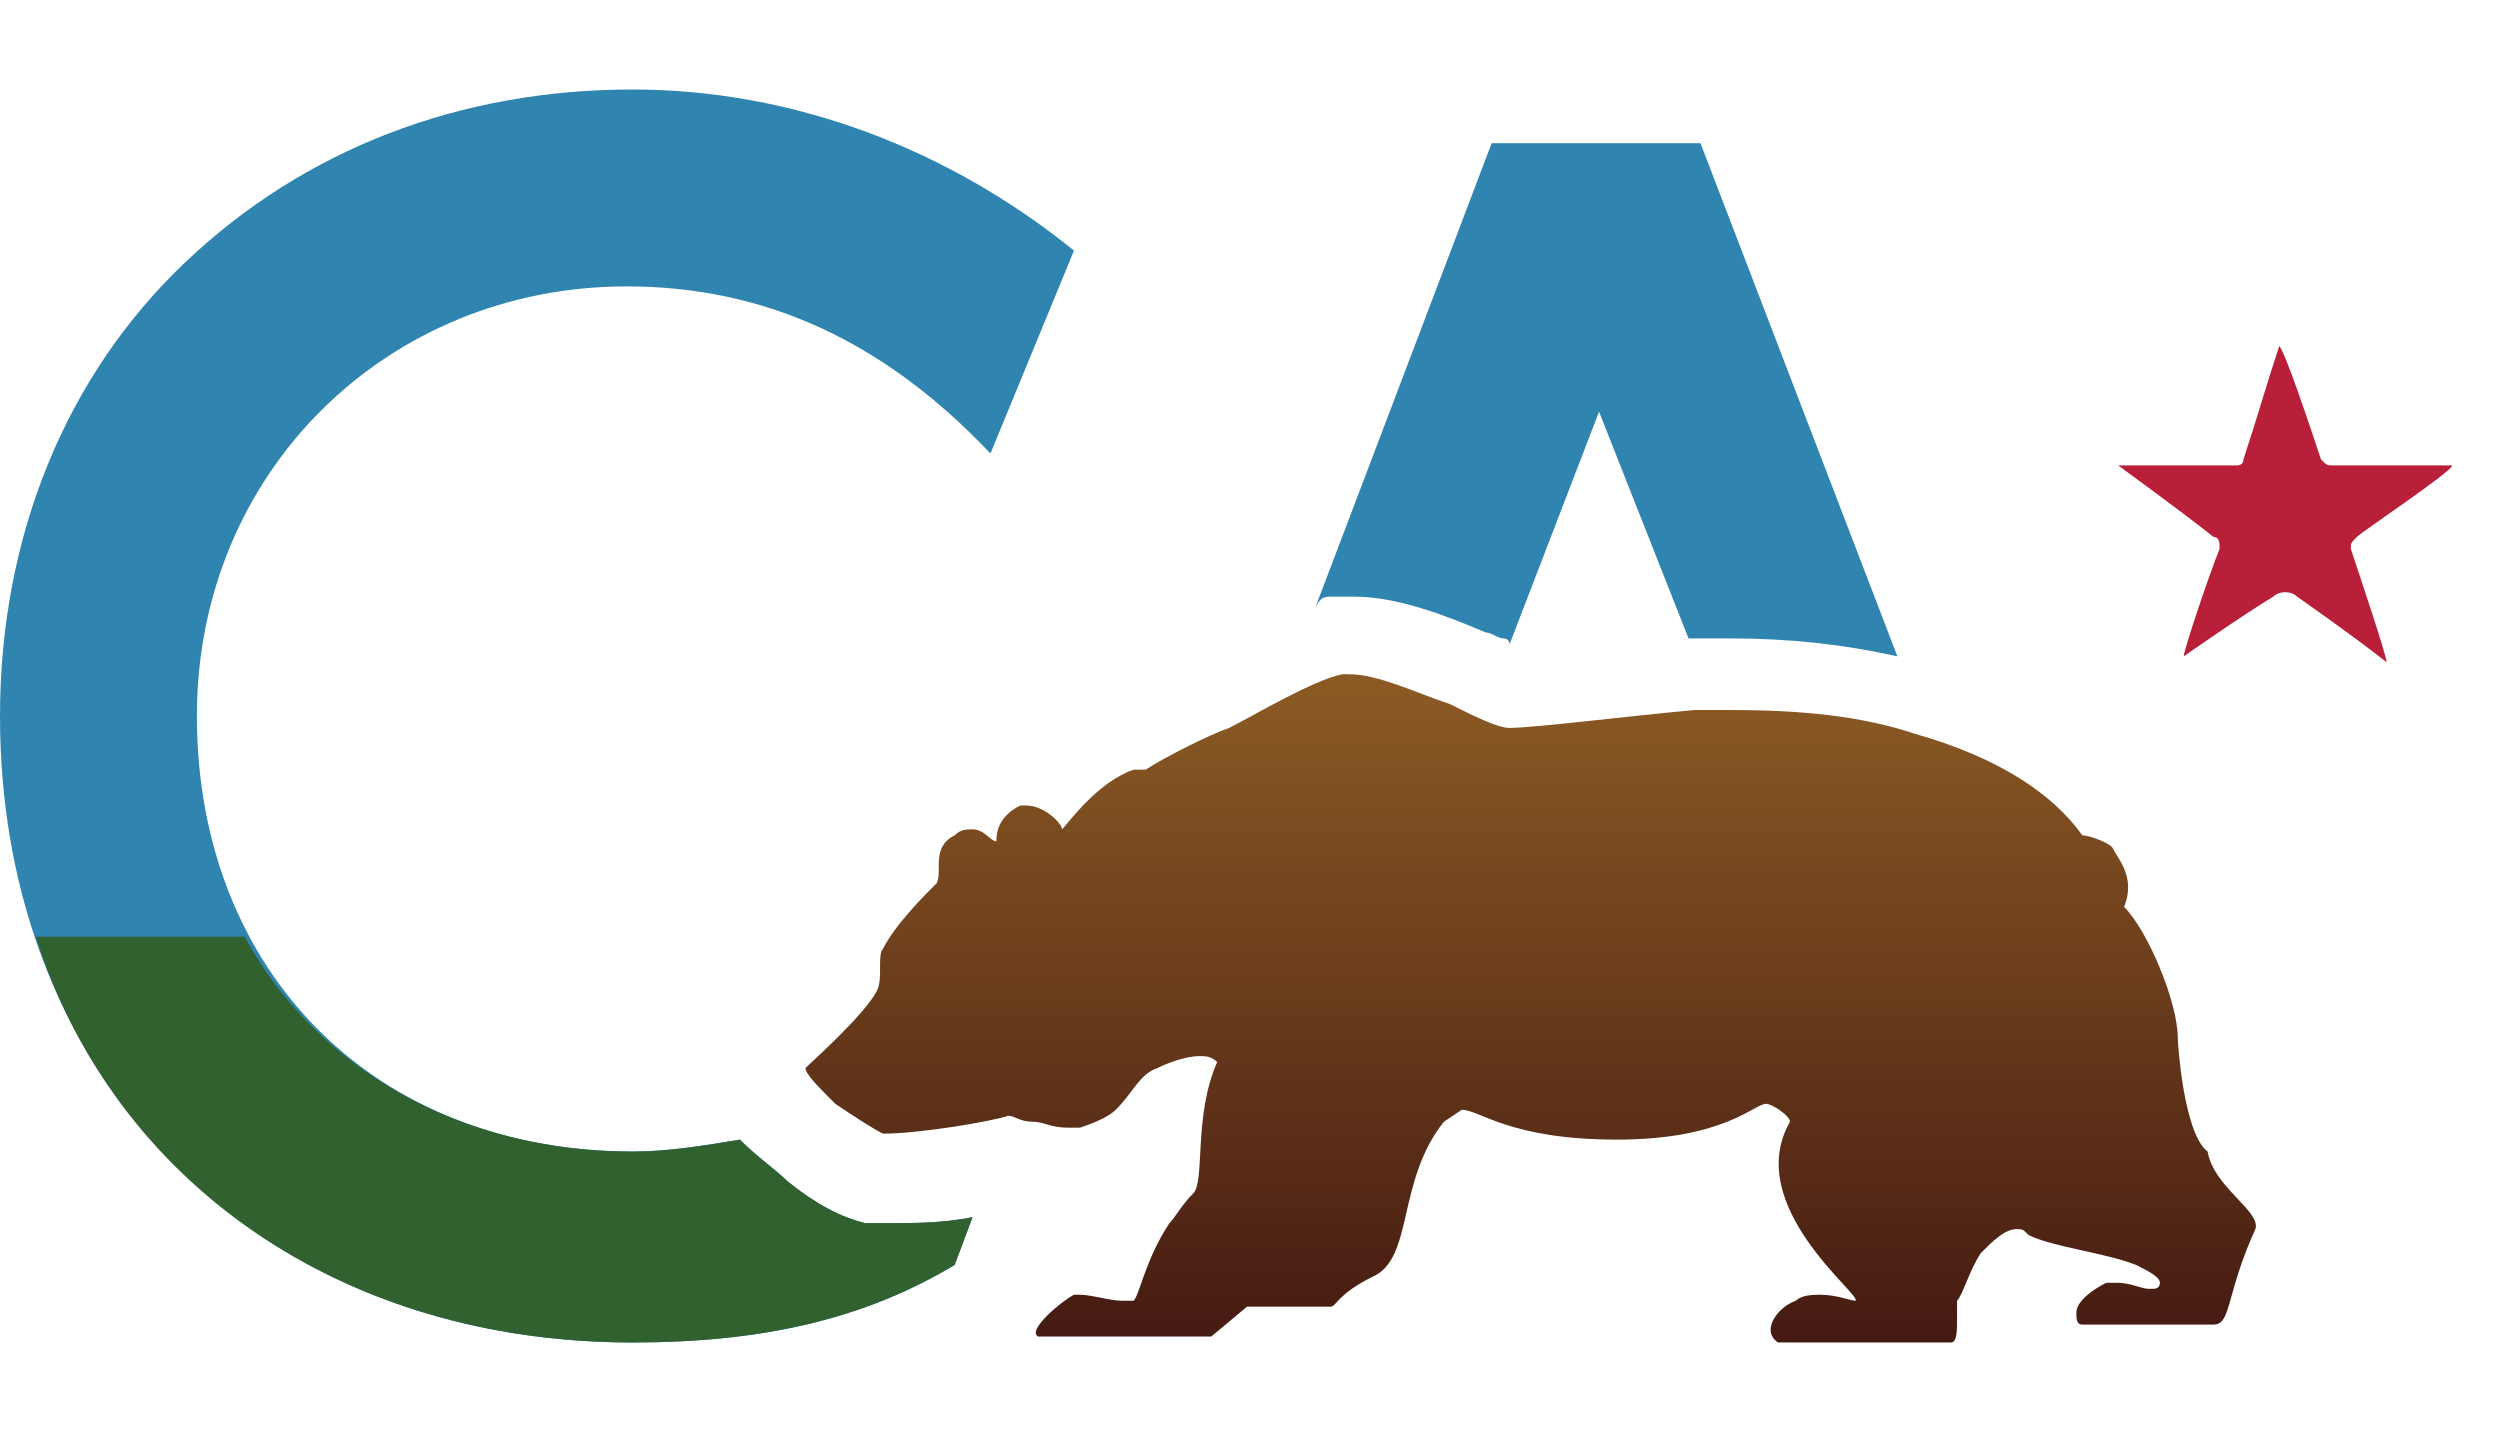
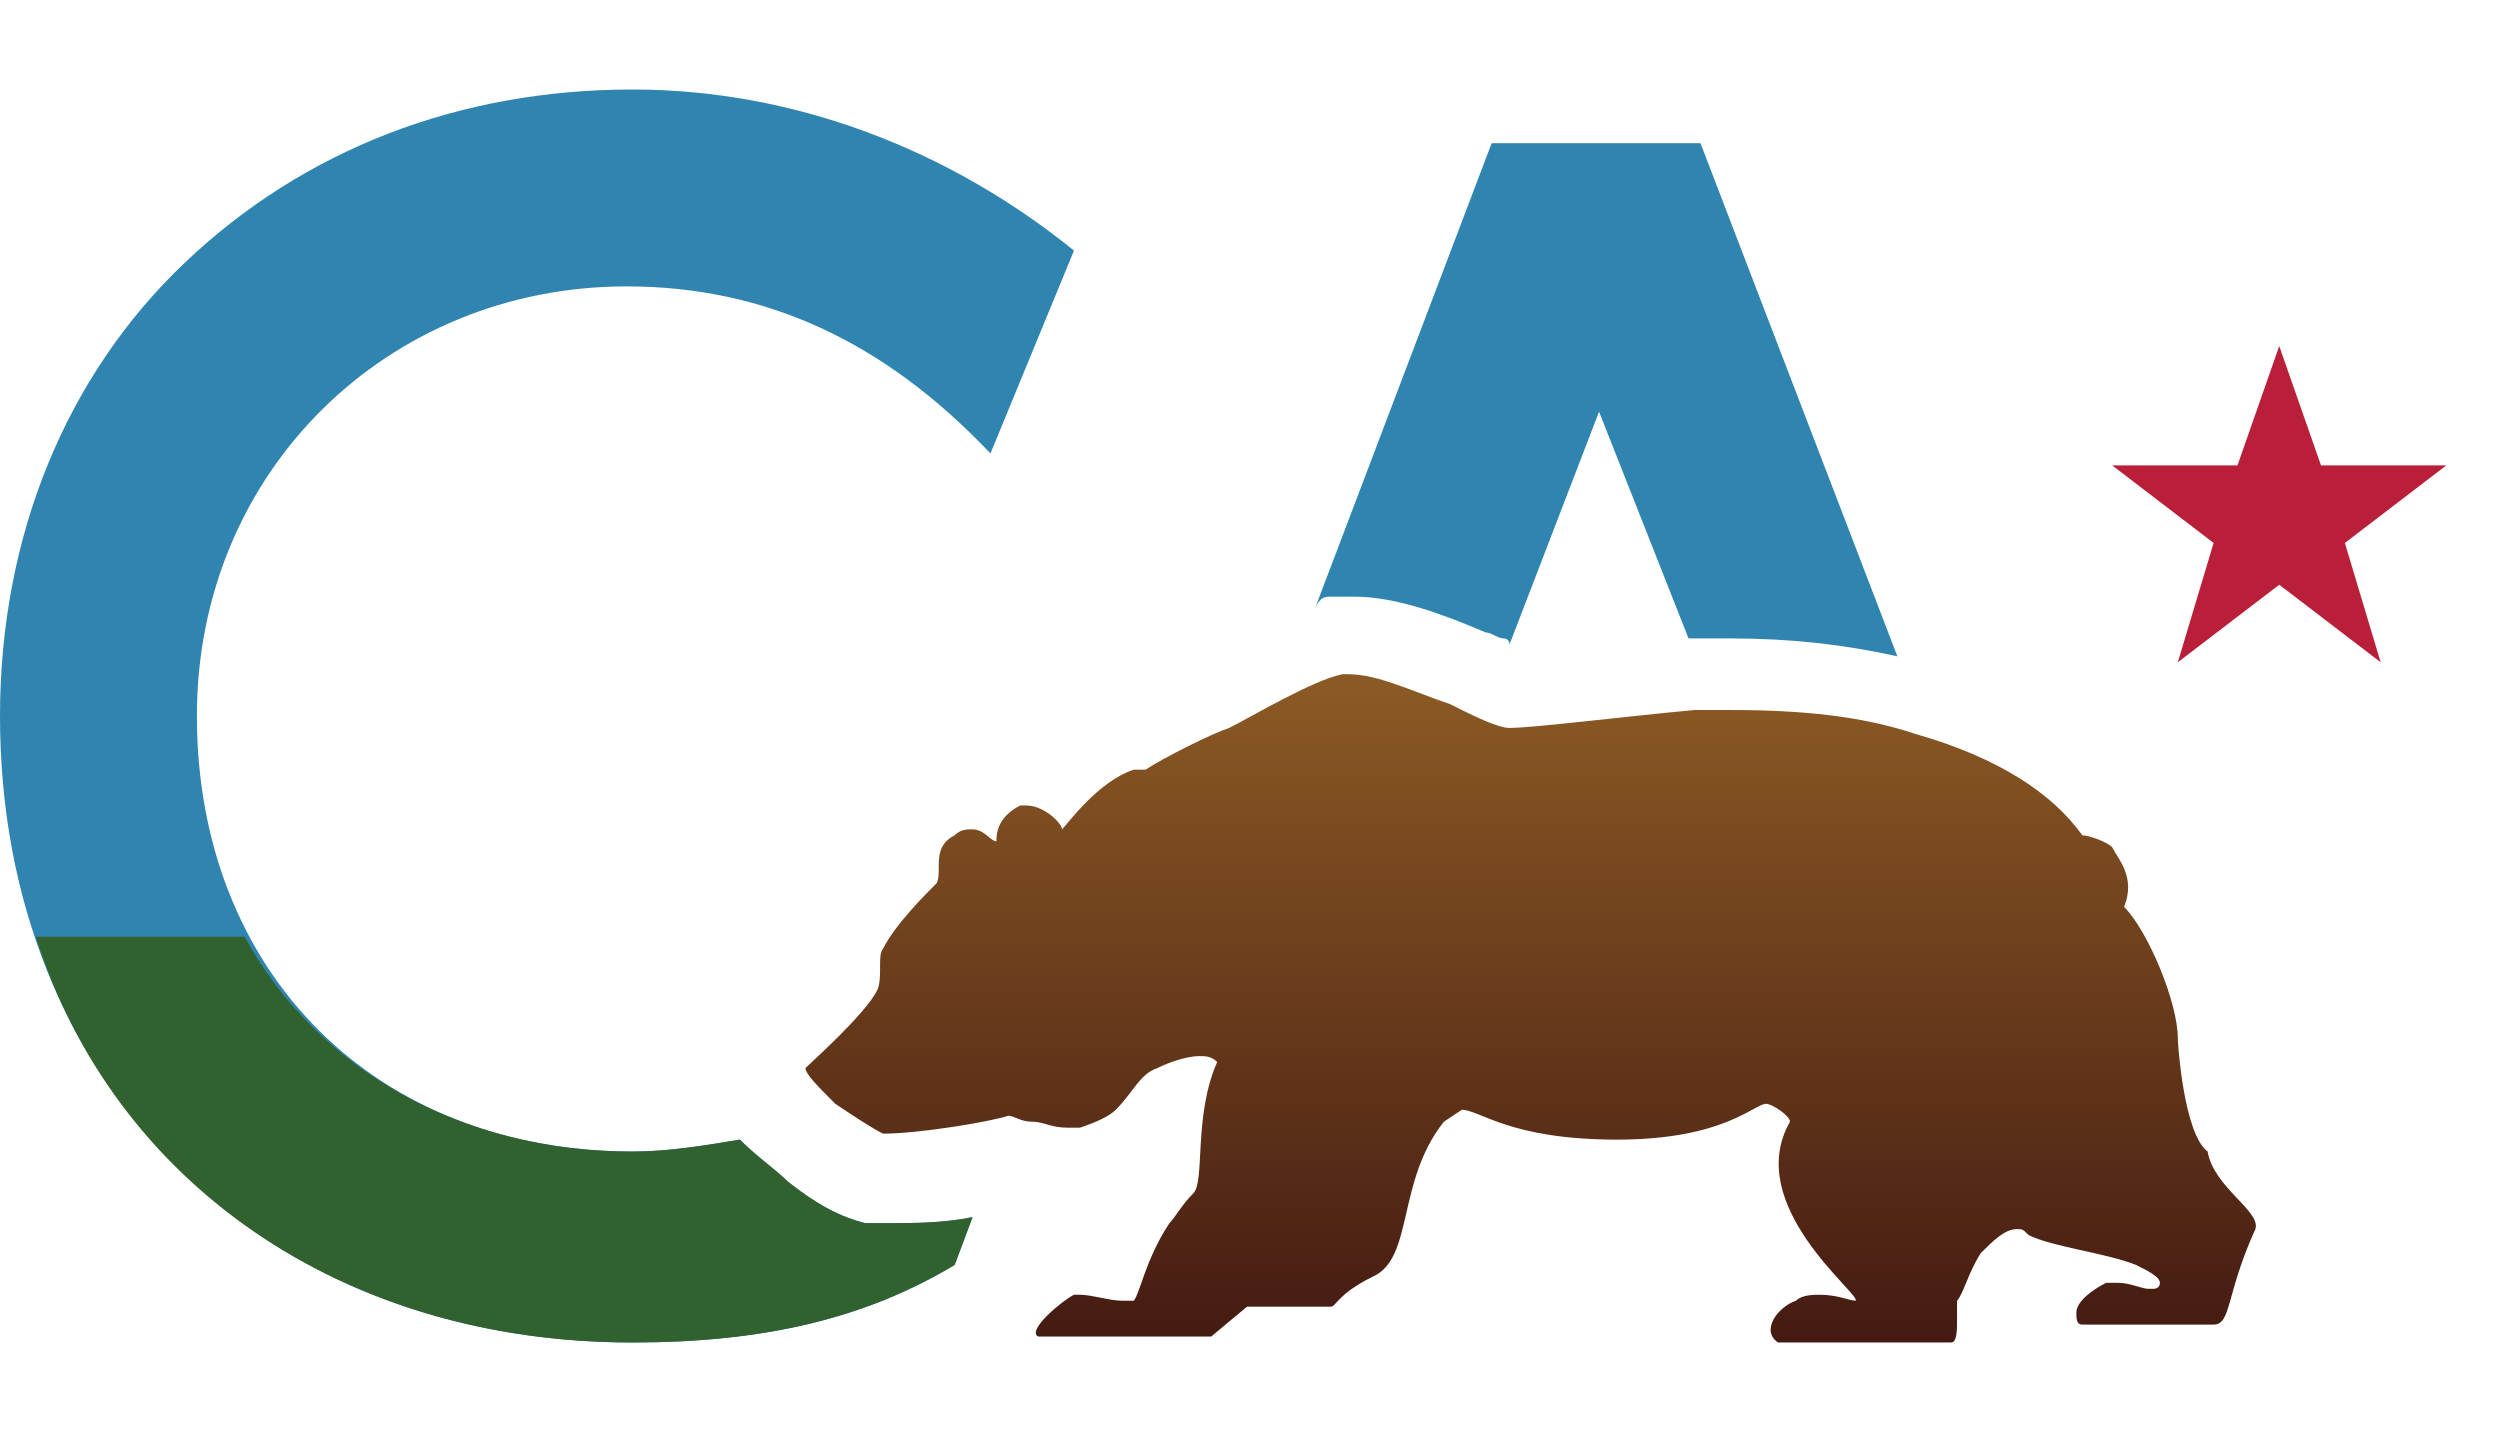
- <svg xmlns="http://www.w3.org/2000/svg" version="1.1" id="Layer_1" x="0px" y="0px" viewBox="0 0 41.9 24" style="enable-background:new 0 0 41.9 24;" xml:space="preserve">
-   <style type="text/css">
- 	.st0{fill:#481E13;}
- 	.st1{fill:#481D13;}
- 	.st2{fill:#461C12;}
- 	.st3{fill:#451B12;}
- 	.st4{fill:#B91F39;}
- 	.st5{fill:#2F85B0;}
- 	.st6{fill:url(#SVGID_1_);}
- 	.st7{fill:#326130;}
- </style>
-   <g id="Horizontal_lockup">
-     <polygon class="st0" points="36.9,9.3 36.9,9.3 36.9,9.3 36.9,9.3  " />
-     <polygon class="st1" points="36.9,9.3 36.9,9.3 36.9,9.3 36.9,9.3  " />
-     <polygon class="st2" points="36.9,9.3 36.9,9.3 36.9,9.3 36.9,9.3  " />
-     <polygon class="st3" points="36.9,9.3 36.9,9.3 36.9,9.3 36.9,9.3  " />
-     <path class="st4" d="M38.9,7.7L38.9,7.7c-0.2-0.6-0.6-1.8-0.7-1.9c-0.2,0.6-0.4,1.3-0.6,1.9c0,0.1-0.1,0.1-0.1,0.1   c-0.4,0-1.8,0-2,0c0,0,1.1,0.8,1.6,1.2c0.1,0,0.1,0.1,0.1,0.2c-0.2,0.5-0.6,1.7-0.6,1.8c0,0,1-0.7,1.5-1c0.1-0.1,0.3-0.1,0.4,0   c0,0,1,0.7,1.5,1.1c0-0.1-0.4-1.3-0.6-1.9c0-0.1,0-0.1,0.1-0.2c0.1-0.1,1.6-1.1,1.6-1.2h-2C39,7.8,39,7.8,38.9,7.7L38.9,7.7z" />
-     <path class="st5" d="M22.3,10c0.2,0,0.3,0,0.4,0c0.7,0,1.5,0.3,2.2,0.6c0.1,0,0.2,0.1,0.3,0.1c0,0,0.1,0,0.1,0.1l1.5-3.9l1.5,3.8   c0.1,0,0.1,0,0.2,0h0h0h0c0.1,0,0.3,0,0.4,0c0,0,0.1,0,0.1,0c0,0,0,0,0,0h0c1,0,1.9,0.1,2.8,0.3l-3.3-8.6H25l-3,7.9   C22.1,10,22.2,10,22.3,10z" />
-     <linearGradient id="SVGID_1_" gradientUnits="userSpaceOnUse" x1="25.557" y1="14.928" x2="25.557" y2="3.806" gradientTransform="matrix(1 0 0 -1 0 26.33)">
-       <stop offset="0" style="stop-color:#8B5A24" />
-       <stop offset="1" style="stop-color:#441A12" />
+ <svg xmlns="http://www.w3.org/2000/svg" viewBox="0 0 419 240">
+   <g>
+     <path fill="#B91F39" d="M389,78l-7,-20l-7,20h-21l17,13l-6,20l17,-13l17,13l-6,-20l17,-13h-21Z" />
+     <path fill="#2F85B0" d="M223,100c2,0,3,0,4,0c7,0,15,3,22,6c1,0,2,1,3,1c0,0,1,0,1,1l15-39l15,38c1,0,1,0,2,0c1,0,3,0,4,0c0,0,1,0,1,0c10,0,19,1,28,3l-33-86H250l-30,79C221,100,222,100,223,100z" />
+     <path fill="#2F85B0" d="M106,225c22,0,39-4,54-13l3-8c-5,1-10,1-14,1h-2l-2,0c-4-1-8-3-13-7c-2-2-5-4-8-7c-6,1-12,2-18,2c-43,0-73-30-73-73c0-41,32-72,72-72c23,0,43,9,61,28L180,42c-21-17-47-27-74-27c-29,0-55,10-75,29C11,63,0,90,0,120C0,182,44,225,106,225z" />
+     <path fill="#326130" d="M106,225c22,0,39-4,54-13l3-8c-5,1-10,1-14,1h-2l-2,0c-4-1-8-3-13-7c-2-2-5-4-8-7c-6,1-12,2-18,2c-29,0-53-14-65-36H6C19,198,57,225,106,225z" />
+     <linearGradient id="grad1" gradientUnits="userSpaceOnUse" x1="256" y1="149" x2="256" y2="38" gradientTransform="matrix(1 0 0 -1 0 263)">
+       <stop offset="0" stop-color="#8B5A24" />
+       <stop offset="1" stop-color="#441A12" />
    </linearGradient>
-     <path class="st6" d="M36.5,17.4c0-0.6-0.5-1.8-0.9-2.2c0.2-0.5-0.1-0.8-0.2-1c-0.1-0.1-0.4-0.2-0.5-0.2c-0.5-0.7-1.4-1.3-2.8-1.7   c-0.9-0.3-1.9-0.4-3.1-0.4c-0.1,0-0.1,0-0.2,0c-0.1,0-0.2,0-0.4,0c-1.1,0.1-2.7,0.3-3.1,0.3h0c-0.2,0-0.6-0.2-1-0.4   c-0.6-0.2-1.2-0.5-1.7-0.5c-0.1,0-0.1,0-0.1,0c-0.5,0.1-1.5,0.7-1.9,0.9c-0.3,0.1-1.1,0.5-1.4,0.7c-0.1,0-0.2,0-0.2,0   c-0.6,0.2-1.1,0.9-1.2,1c0-0.1-0.3-0.4-0.6-0.4c0,0-0.1,0-0.1,0c-0.4,0.2-0.4,0.5-0.4,0.6c-0.1,0-0.2-0.2-0.4-0.2   c-0.1,0-0.2,0-0.3,0.1c-0.4,0.2-0.2,0.6-0.3,0.8c-0.2,0.2-0.7,0.7-0.9,1.1c-0.1,0.1,0,0.5-0.1,0.7c-0.2,0.4-1.1,1.2-1.2,1.3   c0,0.1,0.2,0.3,0.5,0.6c0.3,0.2,0.6,0.4,0.8,0.5c0.6,0,1.8-0.2,2.1-0.3h0c0.1,0,0.2,0.1,0.4,0.1c0.2,0,0.3,0.1,0.6,0.1   c0.1,0,0.1,0,0.2,0c0.3-0.1,0.5-0.2,0.6-0.3c0.3-0.3,0.4-0.6,0.7-0.7c0.2-0.1,0.5-0.2,0.7-0.2c0.1,0,0.2,0,0.3,0.1   C20,18.7,20.2,19.8,20,20c-0.2,0.2-0.3,0.4-0.4,0.5c-0.4,0.6-0.5,1.2-0.6,1.3c-0.1,0-0.1,0-0.2,0c-0.2,0-0.5-0.1-0.7-0.1   c-0.1,0-0.1,0-0.1,0c-0.2,0.1-0.8,0.6-0.6,0.7c0.1,0,1,0,2,0h0.9c0,0,0.6-0.5,0.6-0.5h1.4c0.1,0,0.1-0.2,0.7-0.5   c0.7-0.3,0.4-1.6,1.2-2.6c0,0,0.3-0.2,0.3-0.2c0.3,0,0.8,0.5,2.6,0.5c1.8,0,2.3-0.6,2.5-0.6c0.1,0,0.4,0.2,0.4,0.3   c-0.8,1.4,1.2,2.9,1.1,3c0,0,0,0,0,0c-0.1,0-0.3-0.1-0.6-0.1c-0.1,0-0.3,0-0.4,0.1c-0.3,0.1-0.6,0.5-0.3,0.7c0.1,0,0.9,0,1.7,0   c0.5,0,0.9,0,1.2,0c0.1,0,0.1-0.2,0.1-0.4c0-0.1,0-0.2,0-0.3c0.1-0.1,0.2-0.5,0.4-0.8c0.2-0.2,0.4-0.4,0.6-0.4c0.1,0,0.1,0,0.2,0.1   c0.4,0.2,1.3,0.3,1.8,0.5c0.2,0.1,0.4,0.2,0.4,0.3c0,0.1-0.1,0.1-0.1,0.1c0,0-0.1,0-0.1,0c-0.1,0-0.3-0.1-0.5-0.1   c-0.1,0-0.2,0-0.2,0c-0.2,0.1-0.5,0.3-0.5,0.5c0,0.1,0,0.2,0.1,0.2h2.2c0.3,0,0.2-0.5,0.7-1.6c0.1-0.3-0.7-0.7-0.8-1.3   C36.6,19,36.5,17.5,36.5,17.4L36.5,17.4z" />
-     <g>
-       <path class="st5" d="M10.6,22.5c2.2,0,3.9-0.4,5.4-1.3l0.3-0.8c-0.5,0.1-1,0.1-1.4,0.1h-0.2l-0.2,0c-0.4-0.1-0.8-0.3-1.3-0.7    c-0.2-0.2-0.5-0.4-0.8-0.7c-0.6,0.1-1.2,0.2-1.8,0.2c-4.3,0-7.3-3-7.3-7.3c0-4.1,3.2-7.2,7.2-7.2c2.3,0,4.3,0.9,6.1,2.8L18,4.2    c-2.1-1.7-4.7-2.7-7.4-2.7c-2.9,0-5.5,1-7.5,2.9C1.1,6.3,0,9,0,12C0,18.2,4.4,22.5,10.6,22.5z" />
-       <path class="st7" d="M10.6,22.5c2.2,0,3.9-0.4,5.4-1.3l0.3-0.8c-0.5,0.1-1,0.1-1.4,0.1h-0.2l-0.2,0c-0.4-0.1-0.8-0.3-1.3-0.7    c-0.2-0.2-0.5-0.4-0.8-0.7c-0.6,0.1-1.2,0.2-1.8,0.2c-2.9,0-5.3-1.4-6.5-3.6H0.6C1.9,19.8,5.7,22.5,10.6,22.5z" />
-     </g>
+     <path fill="url(#grad1)" d="M365,174c0-6-5-18-9-22c2-5-1-8-2-10c-1-1-4-2-5-2c-5-7-14-13-28-17c-9-3-19-4-31-4c-1,0-1,0-2,0c-1,0-2,0-4,0c-11,1-27,3-31,3c-2,0-6-2-10-4c-6-2-12-5-17-5c-1,0-1,0-1,0c-5,1-15,7-19,9c-3,1-11,5-14,7c-1,0-2,0-2,0c-6,2-11,9-12,10c0-1-3-4-6-4c0,0-1,0-1,0c-4,2-4,5-4,6c-1,0-2-2-4-2c-1,0-2,0-3,1c-4,2-2,6-3,8c-2,2-7,7-9,11c-1,1,0,5-1,7c-2,4-11,12-12,13c0,1,2,3,5,6c3,2,6,4,8,5c6,0,18-2,21-3c1,0,2,1,4,1c2,0,3,1,6,1c1,0,1,0,2,0c3-1,5-2,6-3c3-3,4-6,7-7c2-1,5-2,7-2c1,0,2,0,3,1C200,187,202,198,200,200c-2,2-3,4-4,5c-4,6-5,12-6,13c-1,0-1,0-2,0c-2,0-5-1-7-1c-1,0-1,0-1,0c-2,1-8,6-6,7c1,0,10,0,20,0h9c0,0,6-5,6-5h14c1,0,1-2,7-5c7-3,4-16,12-26c0,0,3-2,3-2c3,0,8,5,26,5c18,0,23-6,25-6c1,0,4,2,4,3c-8,14,12,29,11,30c-1,0-3-1-6-1c-1,0-3,0-4,1c-3,1-6,5-3,7c1,0,9,0,17,0c5,0,9,0,12,0c1,0,1-2,1-4c0-1,0-2,0-3c1-1,2-5,4-8c2-2,4-4,6-4c1,0,1,0,2,1c4,2,13,3,18,5c2,1,4,2,4,3c0,1-1,1-1,1c0,0-1,0-1,0c-1,0-3-1-5-1c-1,0-2,0-2,0c-2,1-5,3-5,5c0,1,0,2,1,2h22c3,0,2-5,7-16c1-3-7-7-8-13C366,190,365,175,365,174z" />
  </g>
</svg>
